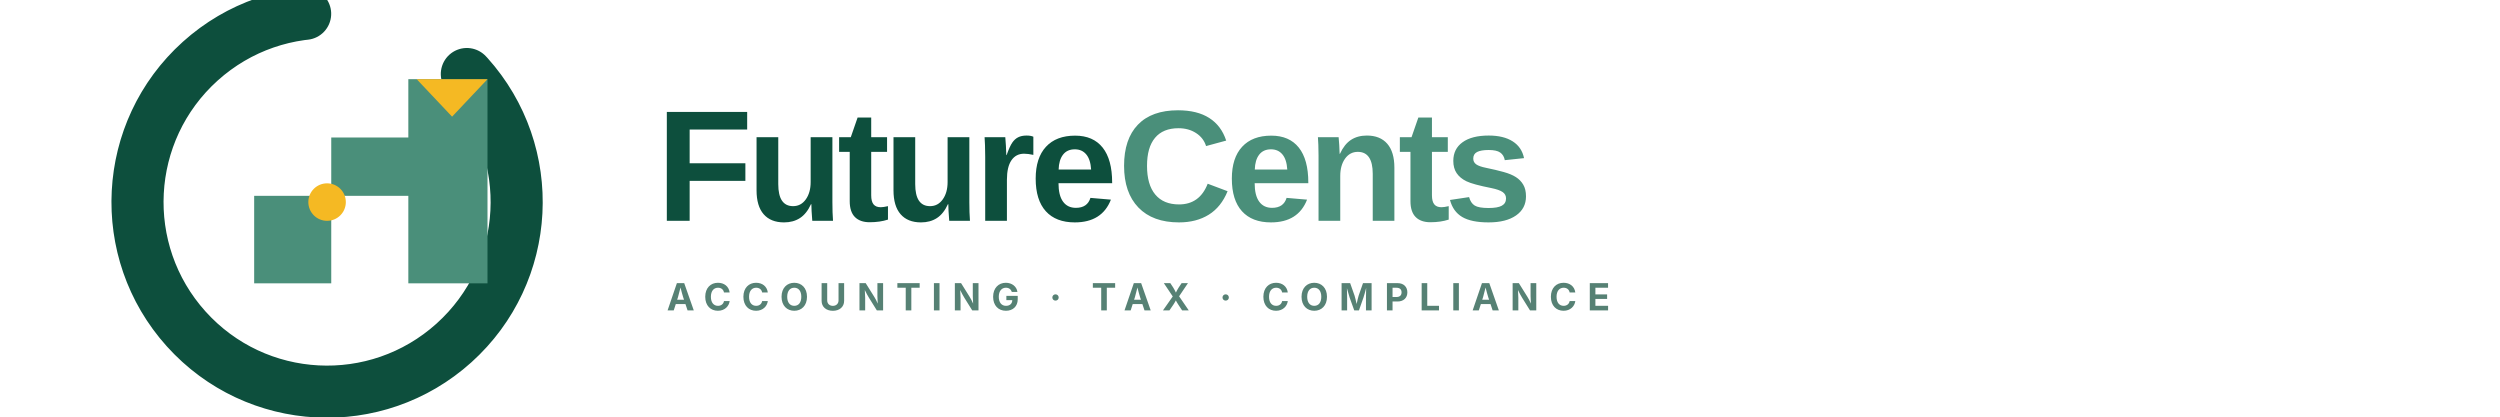
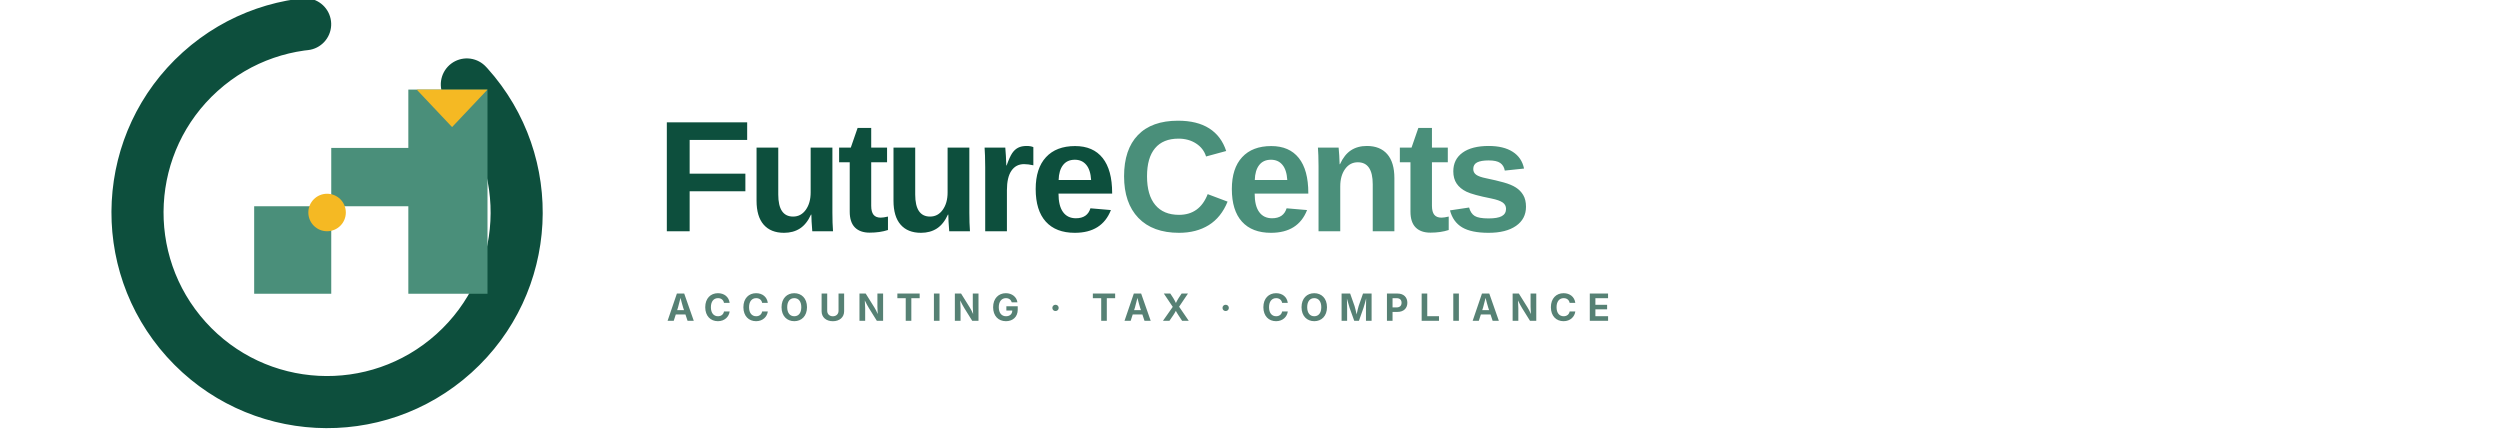
- <svg xmlns="http://www.w3.org/2000/svg" viewBox="0 80 1200 200" role="img" aria-labelledby="title desc">
-   <rect width="1200" height="360" fill="none" />
+ <svg xmlns="http://www.w3.org/2000/svg" viewBox="0 75 1200 210" role="img" aria-labelledby="title desc">
+   <rect width="1200" height="370" fill="none" />
  <g transform="translate(45 65)">
    <circle cx="112" cy="112" r="91" fill="none" stroke="#0D4F3D" stroke-width="25" stroke-linecap="round" stroke-dasharray="485 86" transform="rotate(-42 112 112)" />
    <path d="M77 151V109h37v-28h37v-28h38v98h-38v-42h-37v42H77Z" fill="#4A8F7A" />
    <path d="m155 53 34 0-17 18" fill="#F5B923" />
    <circle cx="112" cy="112" r="9" fill="#F5B923" />
  </g>
  <g transform="translate(315 108)">
    <text x="0" y="78" font-family="Plus Jakarta Sans, Arial, sans-serif" font-size="76" font-weight="800" letter-spacing="-3" fill="#0D4F3D">Future<tspan fill="#4A8F7A">Cents</tspan>
    </text>
    <text x="5" y="121" font-family="Inter, Arial, sans-serif" font-size="18" font-weight="700" letter-spacing="5" fill="#568174">ACCOUNTING · TAX · COMPLIANCE</text>
  </g>
</svg>
